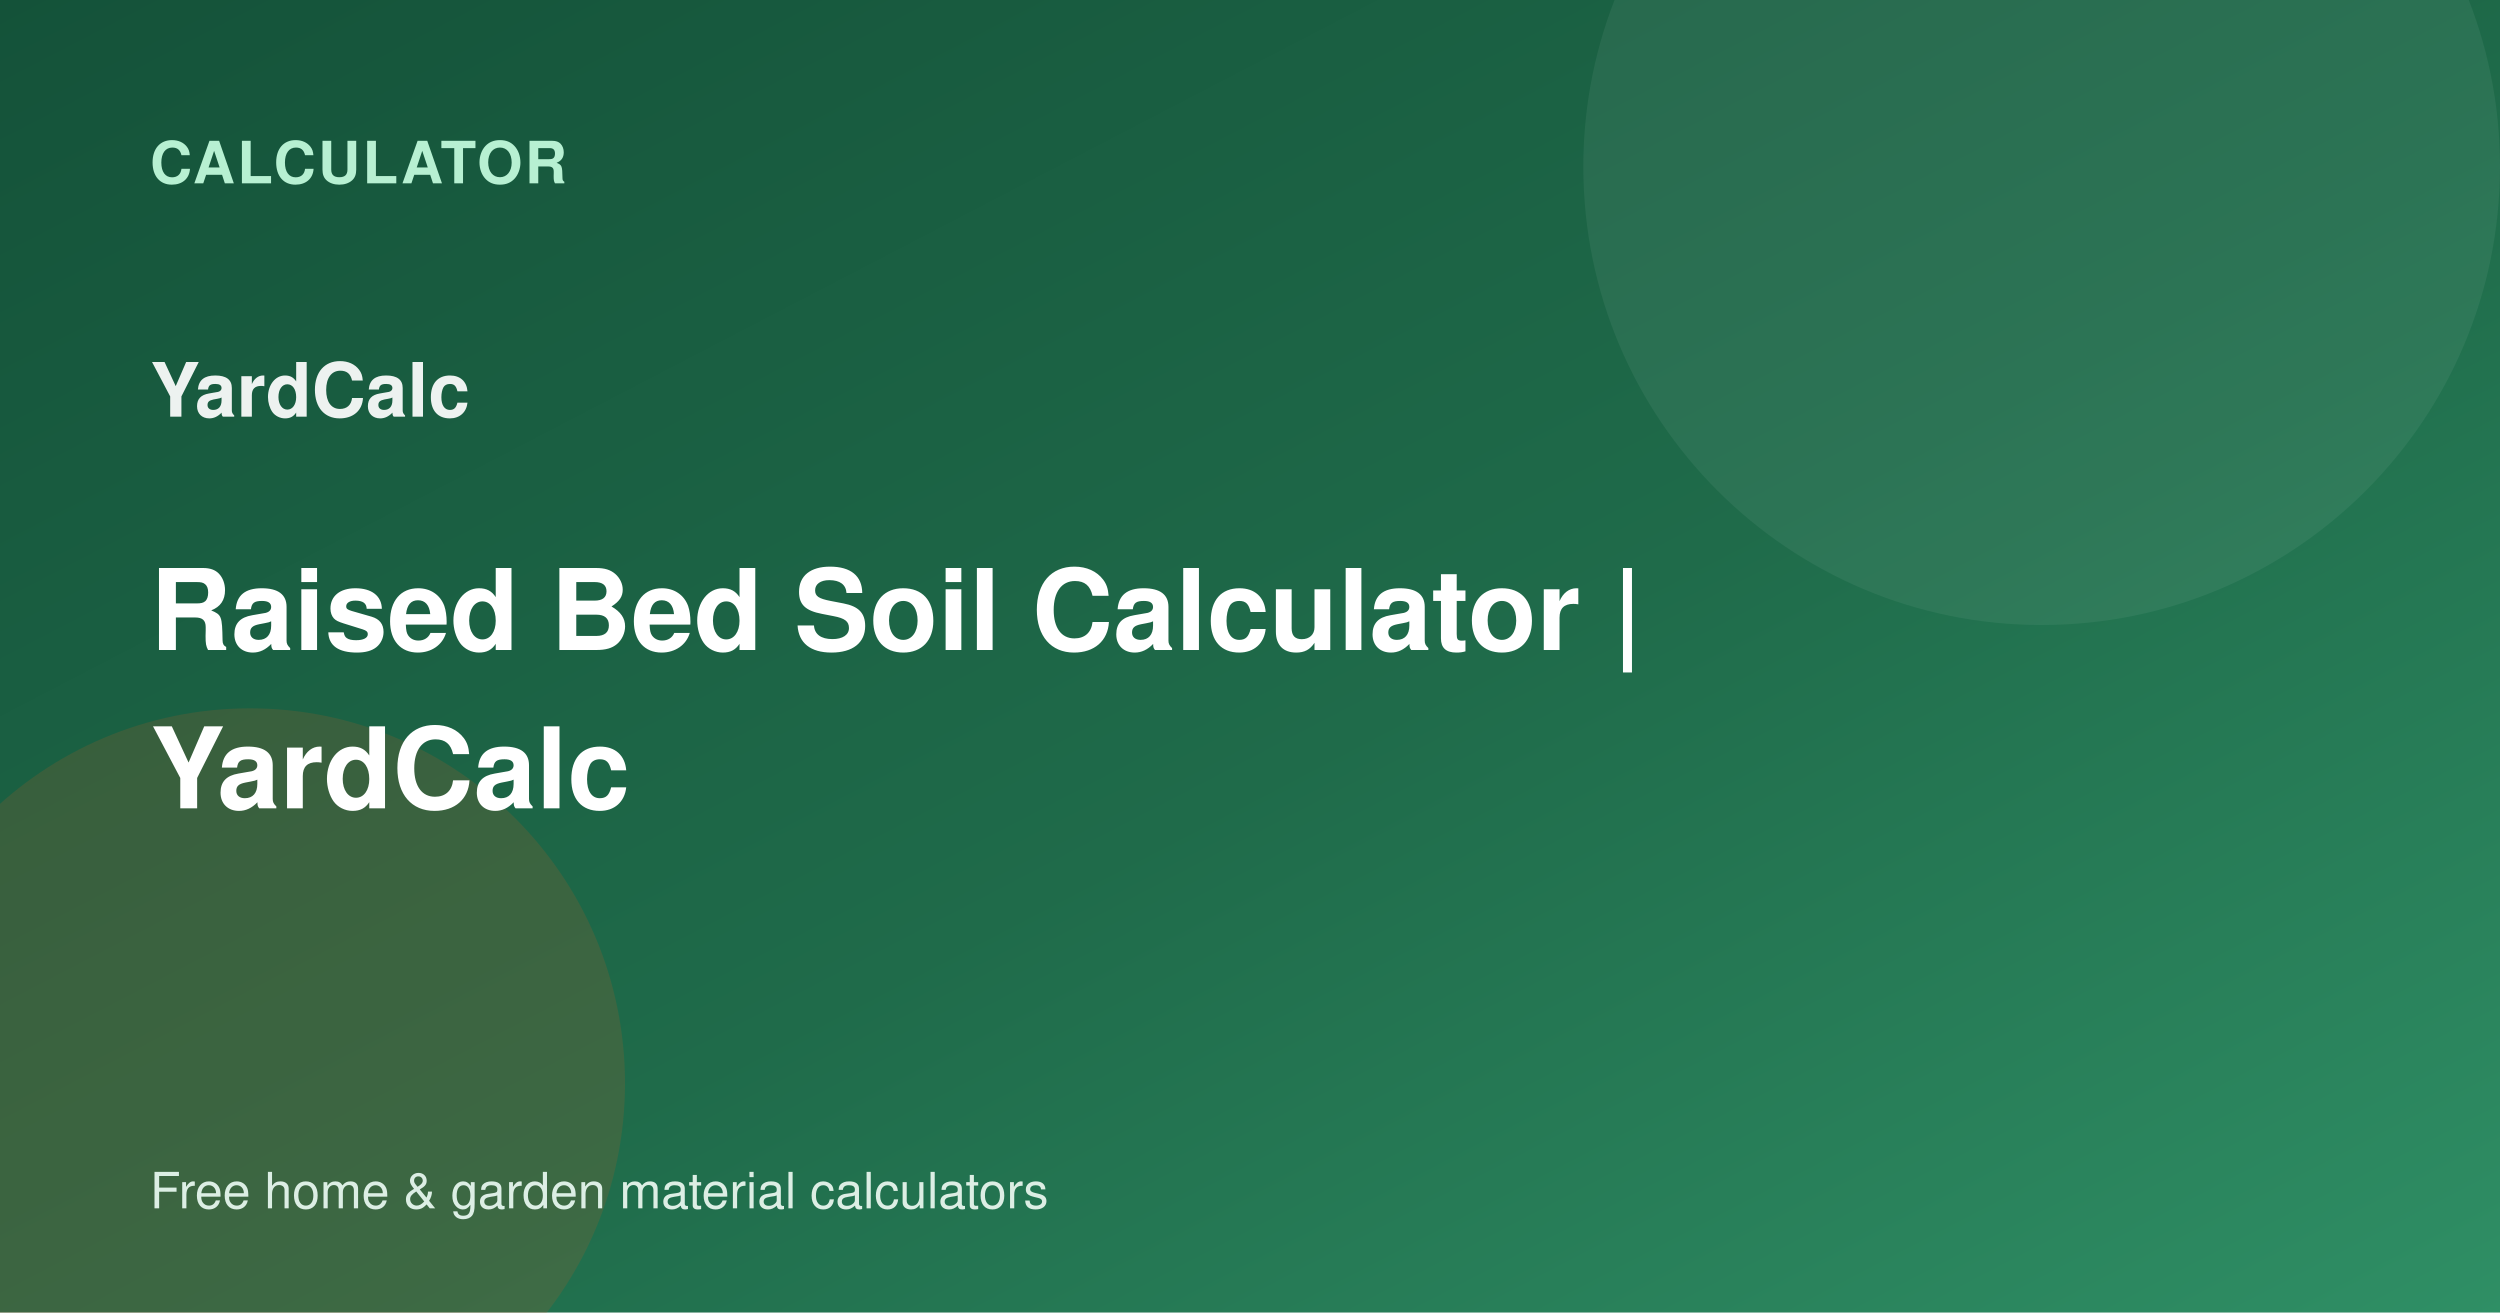
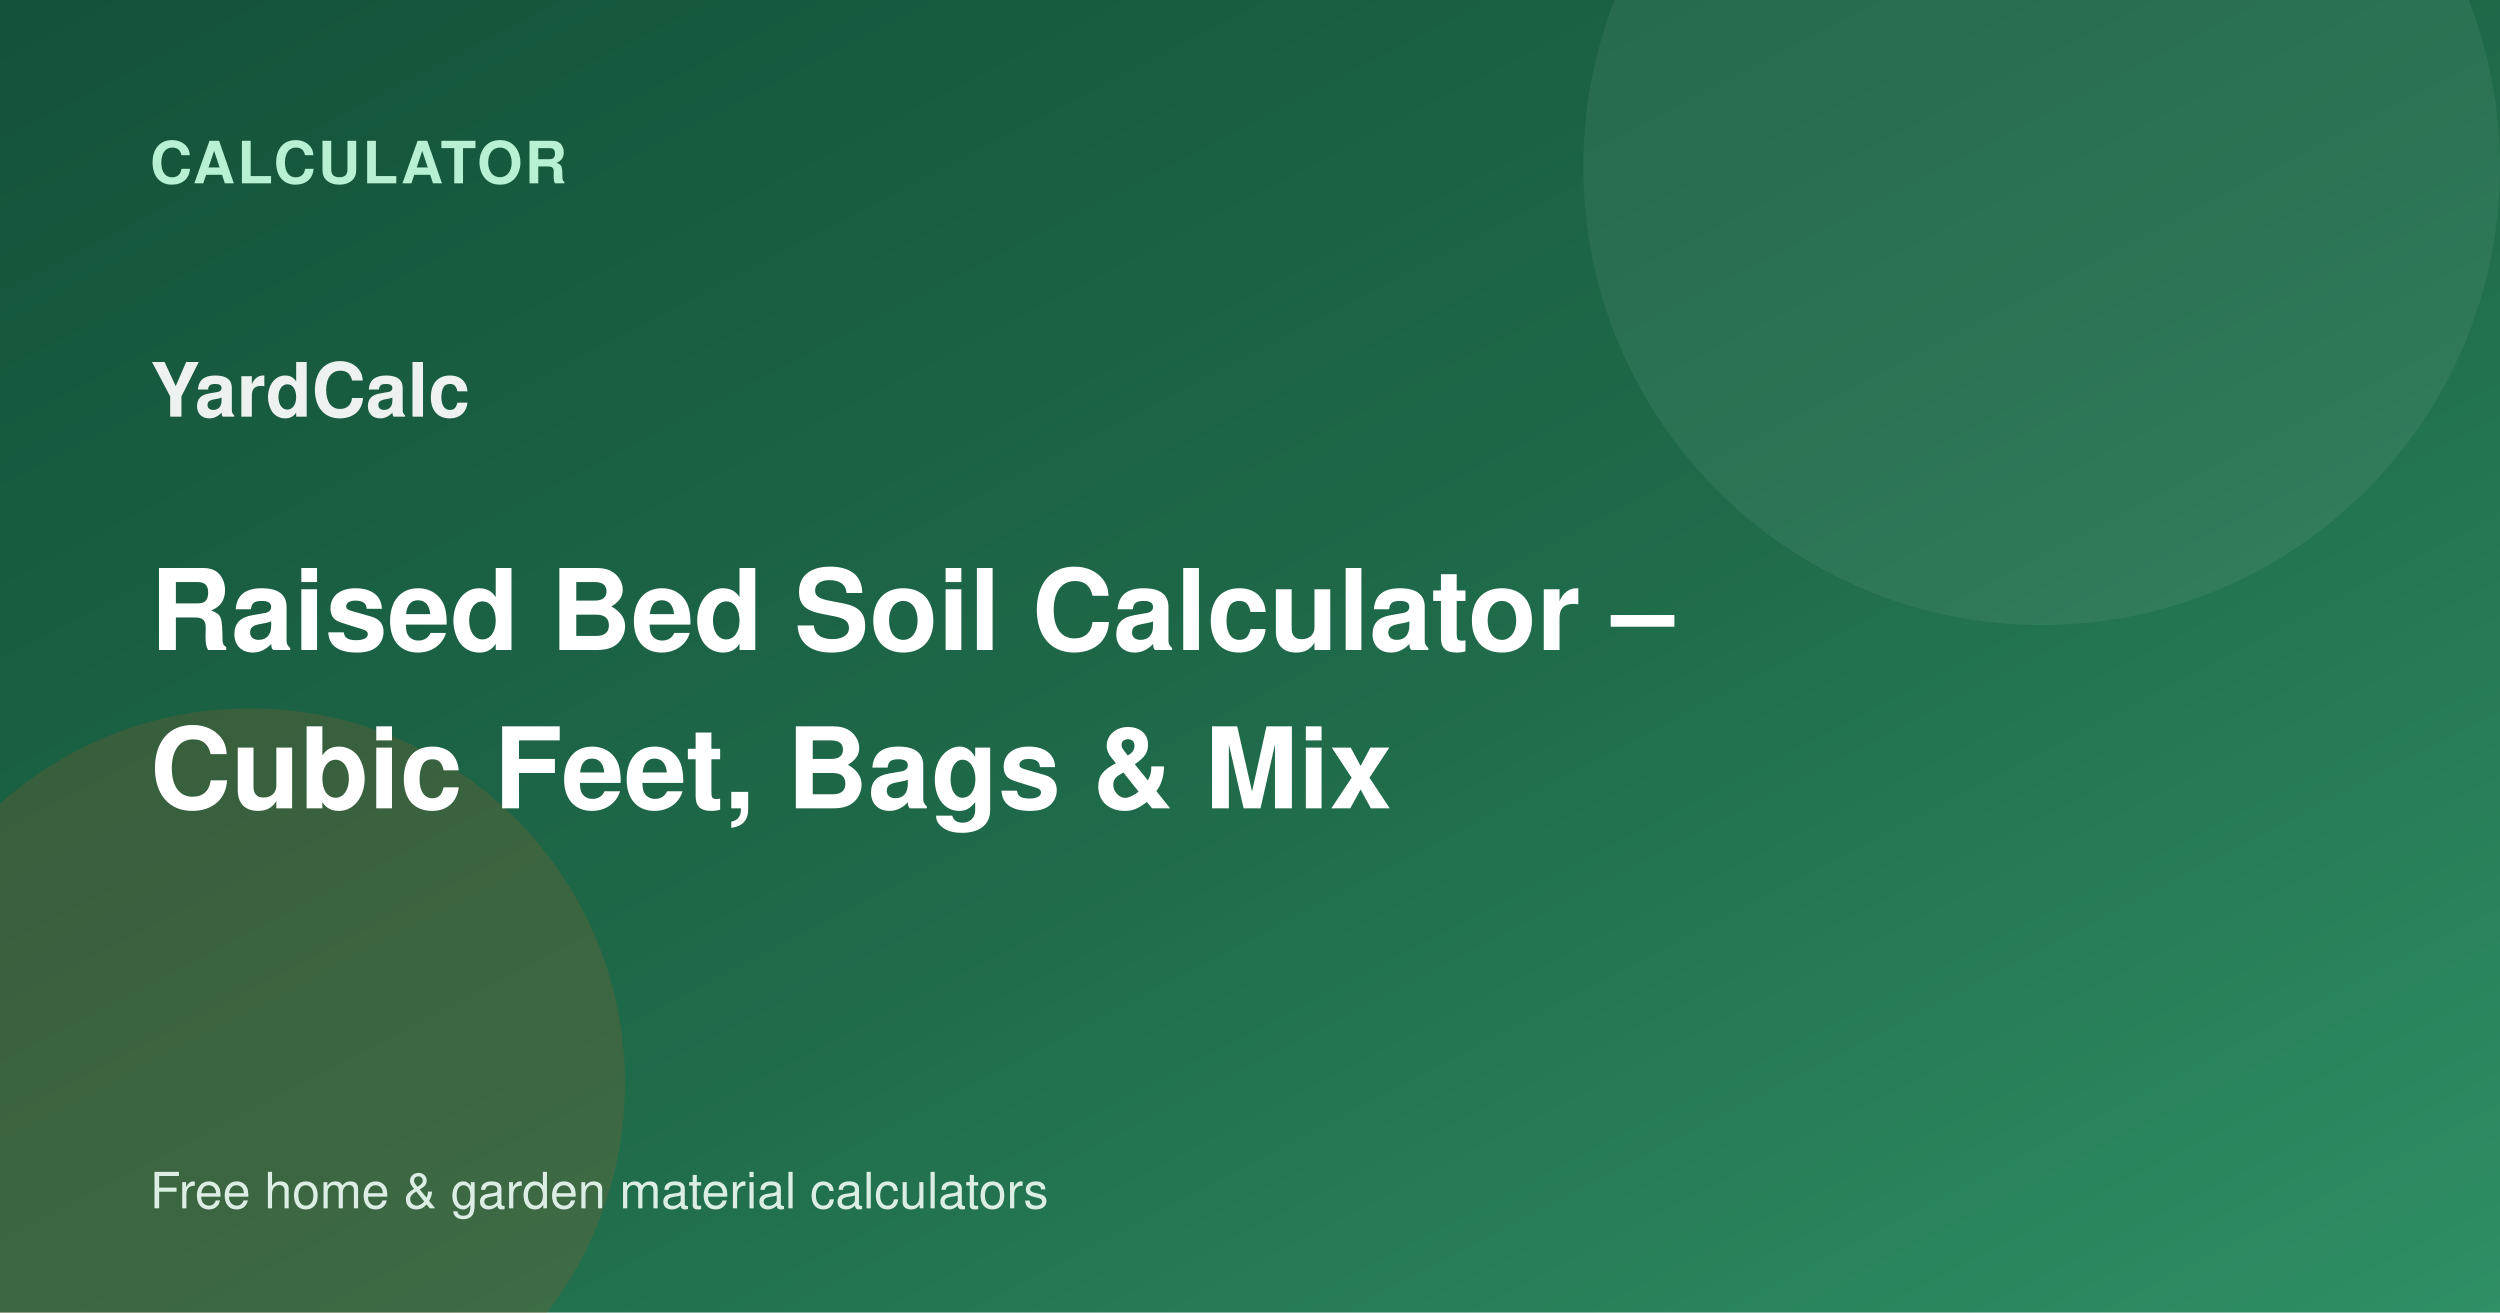
<svg xmlns="http://www.w3.org/2000/svg" width="1200" height="630" viewBox="0 0 1200 630">
  <defs>
    <linearGradient id="bg" x1="0" y1="0" x2="1" y2="1">
      <stop offset="0%" stop-color="#145239" />
      <stop offset="55%" stop-color="#1f6b4a" />
      <stop offset="100%" stop-color="#2f8f65" />
    </linearGradient>
  </defs>
  <rect width="1200" height="630" fill="url(#bg)" />
  <circle cx="980" cy="80" r="220" fill="#ffffff" fill-opacity="0.06" />
  <circle cx="120" cy="520" r="180" fill="#c45c26" fill-opacity="0.18" />
  <text x="72" y="88" font-family="ui-sans-serif, system-ui, Segoe UI, Helvetica, Arial, sans-serif" font-size="28" font-weight="600" fill="#b7f0d2" letter-spacing="0.04em">CALCULATOR</text>
  <text x="72" y="200" font-family="ui-sans-serif, system-ui, Segoe UI, Helvetica, Arial, sans-serif" font-size="36" font-weight="700" fill="#ffffff" fill-opacity="0.92">YardCalc</text>
-   <text x="72" y="312" font-family="ui-sans-serif, system-ui, Segoe UI, Helvetica, Arial, sans-serif" font-size="54" font-weight="700" fill="#ffffff">Raised Bed Soil Calculator |</text>
-   <text x="72" y="388" font-family="ui-sans-serif, system-ui, Segoe UI, Helvetica, Arial, sans-serif" font-size="54" font-weight="700" fill="#ffffff">YardCalc</text>
+   <text x="72" y="312" font-family="ui-sans-serif, system-ui, Segoe UI, Helvetica, Arial, sans-serif" font-size="54" font-weight="700" fill="#ffffff">Raised Bed Soil Calculator –</text>
+   <text x="72" y="388" font-family="ui-sans-serif, system-ui, Segoe UI, Helvetica, Arial, sans-serif" font-size="54" font-weight="700" fill="#ffffff">Cubic Feet, Bags &amp; Mix</text>
  <text x="72" y="580" font-family="ui-sans-serif, system-ui, Segoe UI, Helvetica, Arial, sans-serif" font-size="24" fill="#dceee4">Free home &amp; garden material calculators</text>
</svg>
